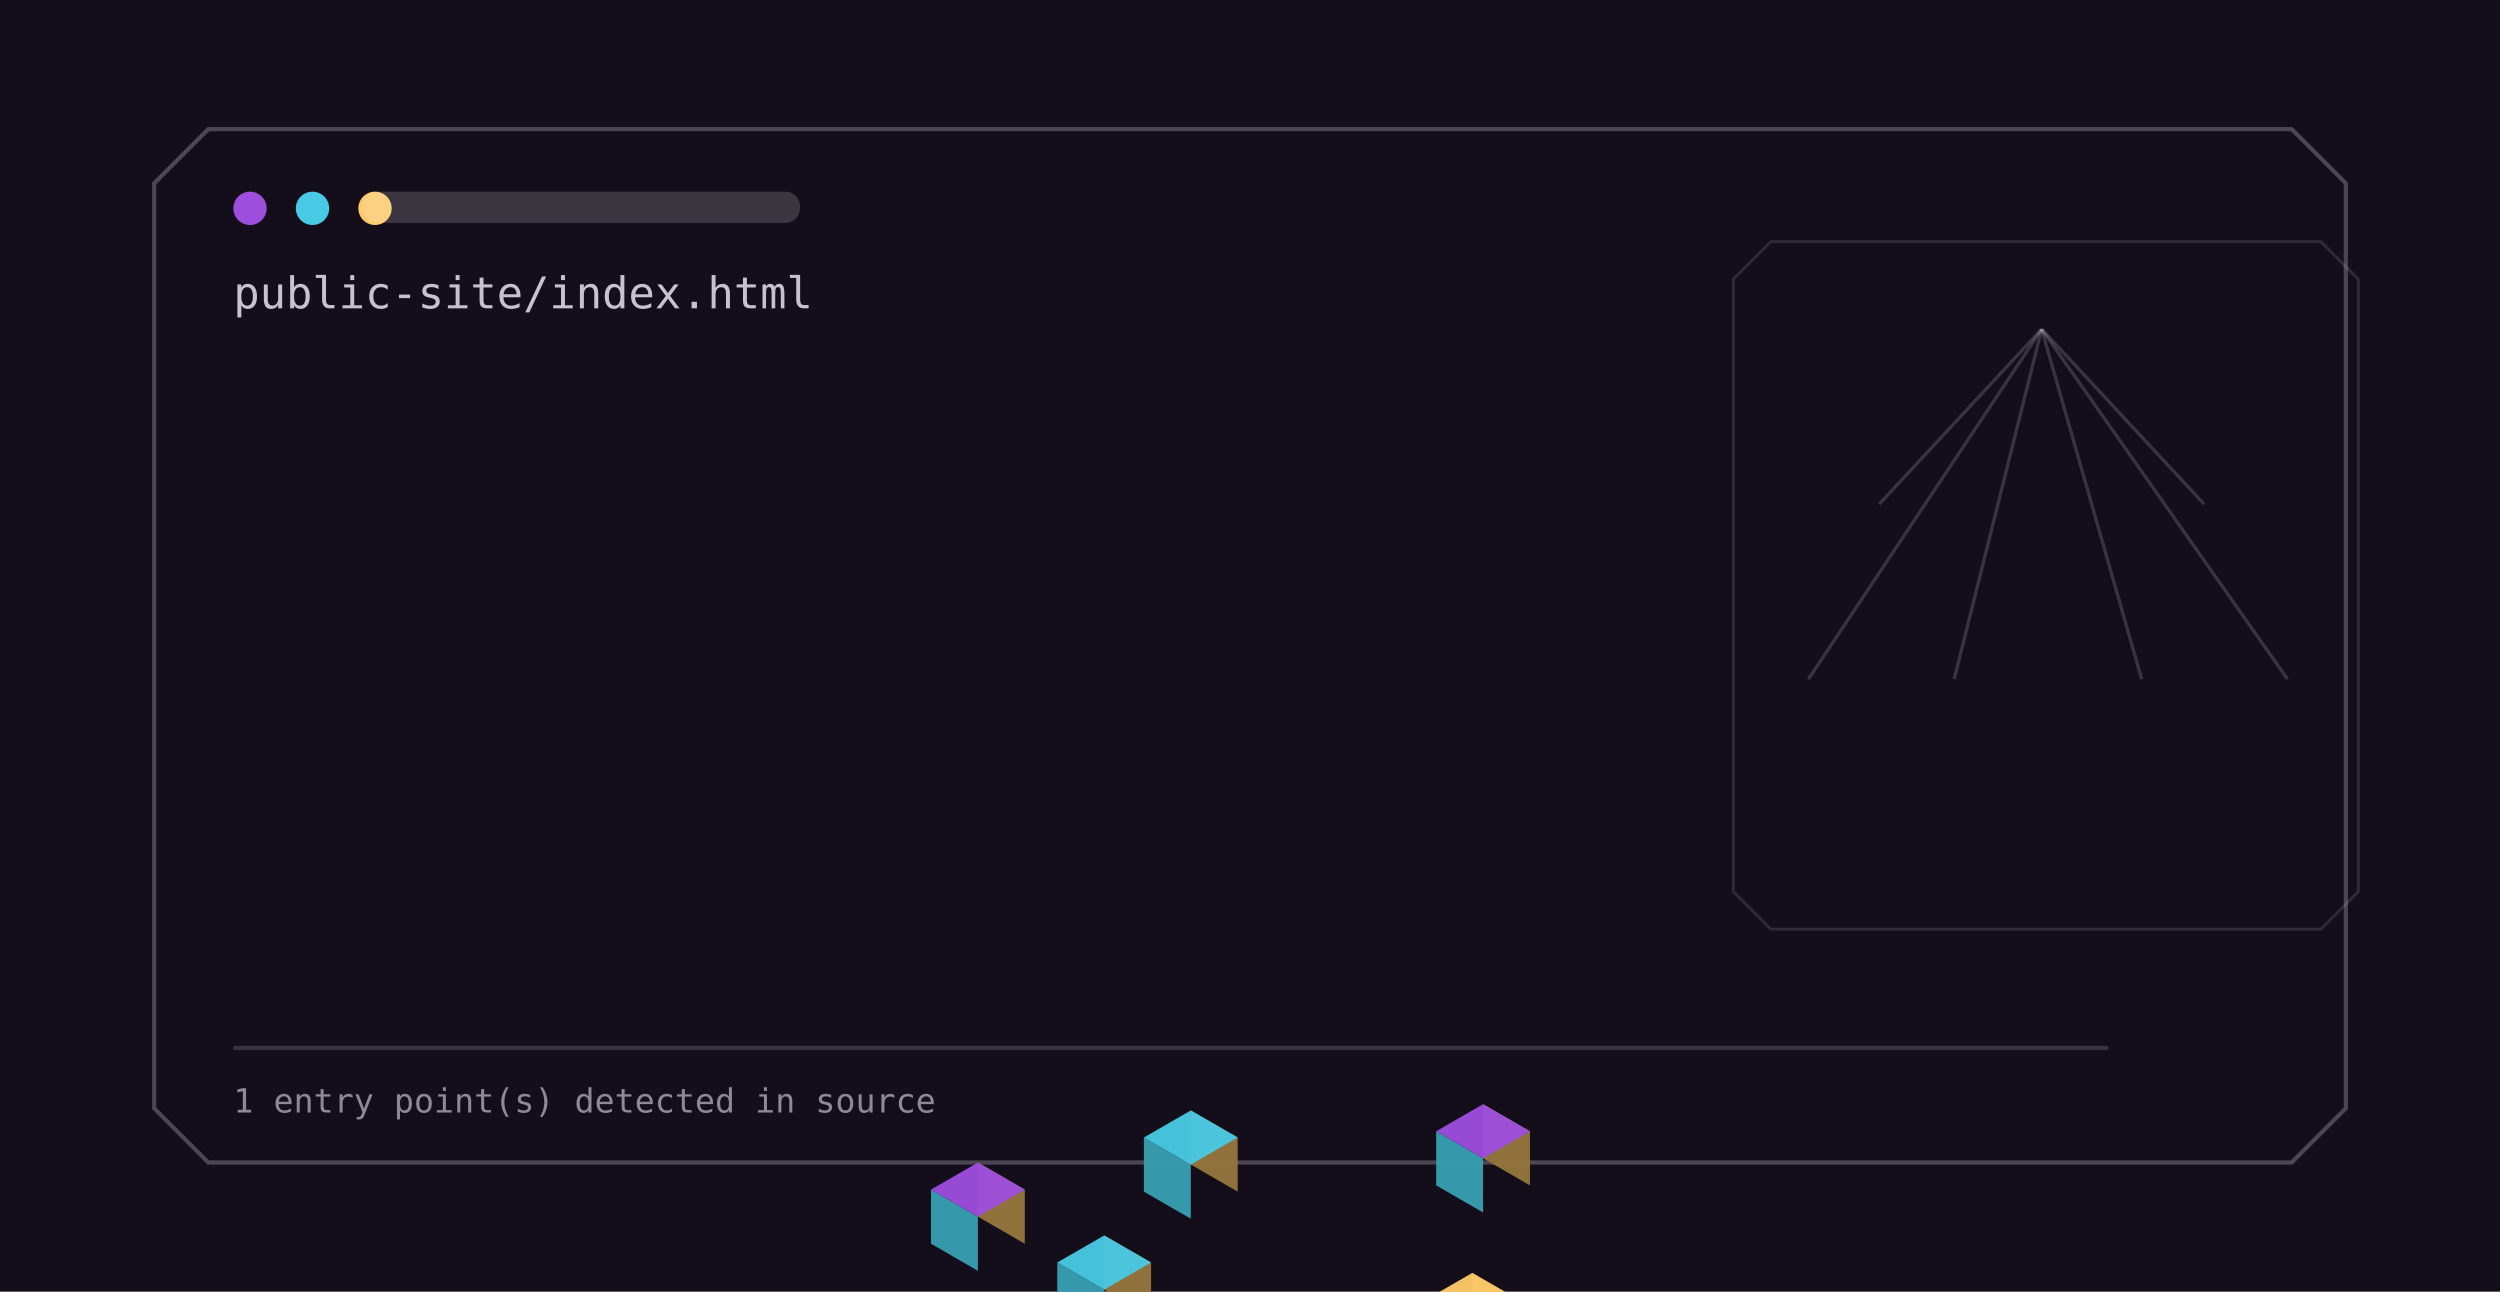
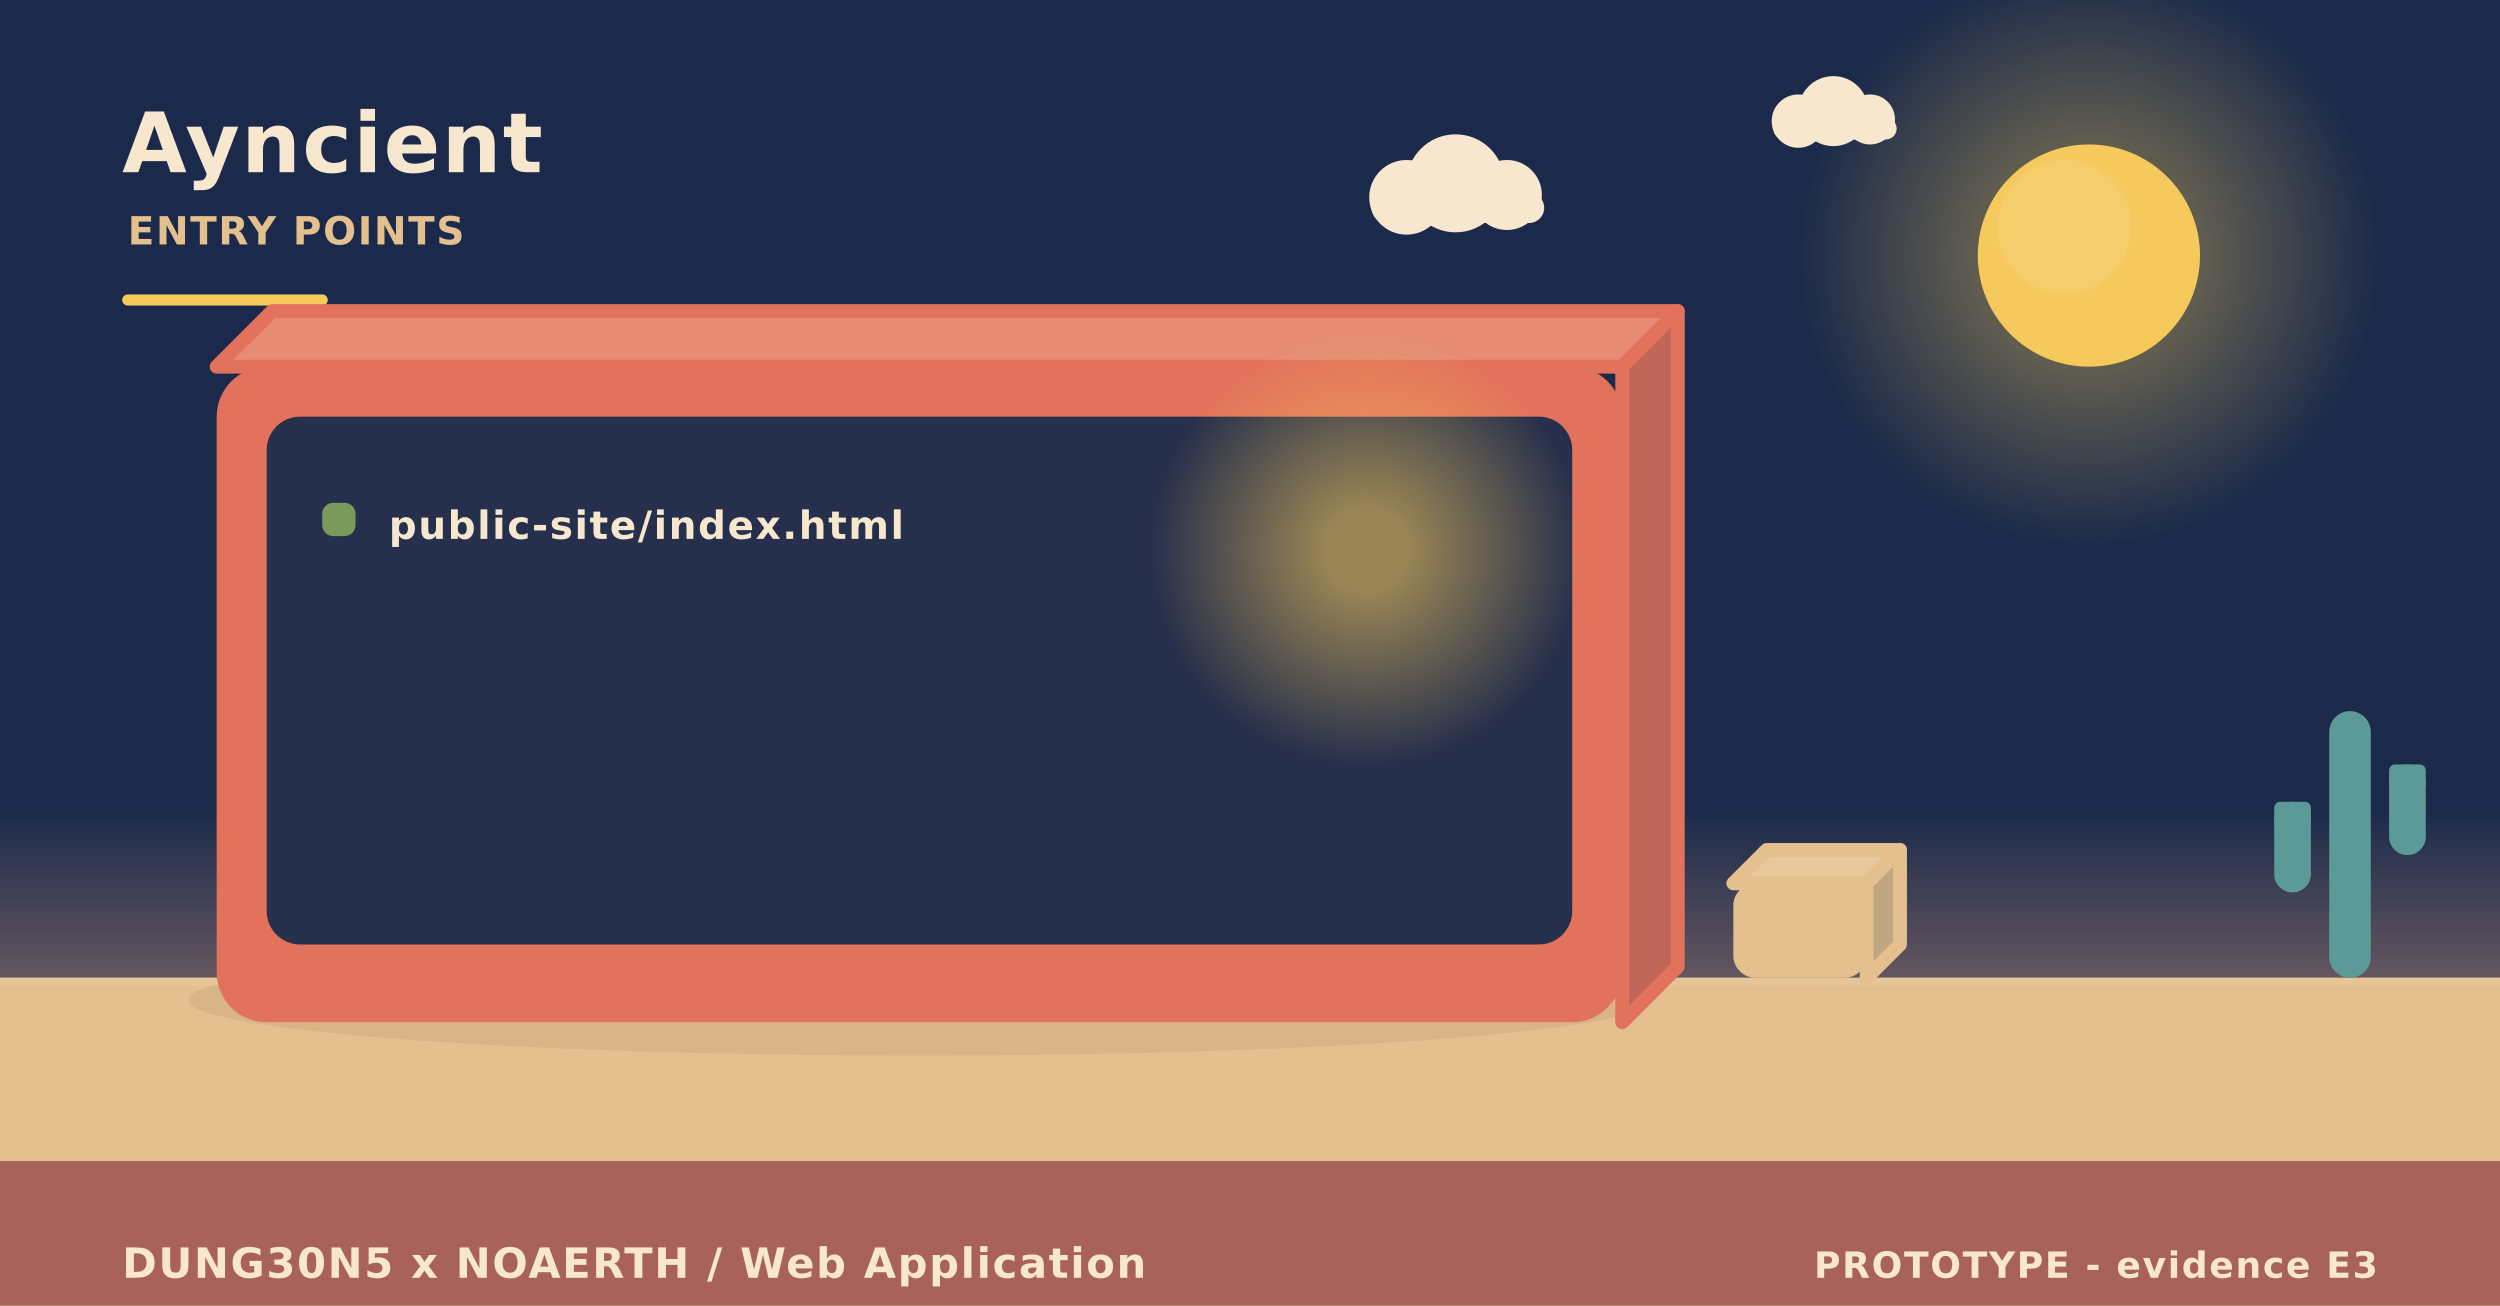
- <svg xmlns="http://www.w3.org/2000/svg" viewBox="0 0 1200 620" width="1200" height="620" role="img" aria-label="Ayncient command surface">
-   <rect width="1200" height="620" fill="#140d1a" />
-   <defs>
-     <linearGradient id="gt" x1="0" y1="0" x2="1" y2="1">
-       <stop offset="0%" stop-color="#9d4edd" />
-       <stop offset="100%" stop-color="#48cae4" />
-     </linearGradient>
-   </defs>
-   <path d="M100.00,62.00 H1100.00 L1126.00,88.00 V532.00 L1100.00,558.00 H100.00 L74.00,532.00 V88.00 Z" fill="none" stroke="rgba(244,238,248,0.300)" stroke-width="2.00" opacity="0.85" />
-   <circle cx="120.00" cy="100.00" r="8.00" fill="#9d4edd" opacity="1.00" />
-   <circle cx="150.00" cy="100.00" r="8.00" fill="#48cae4" opacity="1.00" />
-   <circle cx="180.00" cy="100.00" r="8.00" fill="#ffcb69" opacity="1.00" />
-   <rect x="174.00" y="92.00" width="210.00" height="15.00" rx="7.00" fill="rgba(244,238,248,0.180)" opacity="1.00" />
-   <text x="112" y="148" font-family="ui-monospace,SFMono-Regular,Menlo,monospace" font-size="21" fill="rgba(244,238,248,0.800)">public-site/index.html</text>
-   <path d="M850.00,116.00 H1114.00 L1132.00,134.00 V428.00 L1114.00,446.00 H850.00 L832.00,428.00 V134.00 Z" fill="none" stroke="rgba(244,238,248,0.180)" stroke-width="1.40" opacity="0.70" />
-   <line x1="980.00" y1="158.00" x2="902.00" y2="242.00" stroke="rgba(244,238,248,0.300)" stroke-width="1.60" opacity="0.55" />
-   <line x1="980.00" y1="158.00" x2="1058.00" y2="242.00" stroke="rgba(244,238,248,0.300)" stroke-width="1.60" opacity="0.55" />
-   <line x1="980.00" y1="158.00" x2="868.00" y2="326.00" stroke="rgba(244,238,248,0.300)" stroke-width="1.60" opacity="0.55" />
-   <line x1="980.00" y1="158.00" x2="938.00" y2="326.00" stroke="rgba(244,238,248,0.300)" stroke-width="1.60" opacity="0.55" />
-   <line x1="980.00" y1="158.00" x2="1028.00" y2="326.00" stroke="rgba(244,238,248,0.300)" stroke-width="1.60" opacity="0.55" />
-   <line x1="980.00" y1="158.00" x2="1098.00" y2="326.00" stroke="rgba(244,238,248,0.300)" stroke-width="1.60" opacity="0.55" />
-   <polygon points="711.87,556.00 734.39,569.00 734.39,543.00 711.87,530.00" fill="#94763d" opacity="0.95" />
-   <polygon points="689.36,569.00 711.87,582.00 711.87,556.00 689.36,543.00" fill="#389eb2" opacity="0.95" />
-   <polygon points="711.87,530.00 734.39,543.00 711.87,556.00 689.36,543.00" fill="#9d4edd" opacity="0.95" />
-   <polygon points="571.58,559.00 594.09,572.00 594.09,546.00 571.58,533.00" fill="#94763d" opacity="0.95" />
-   <polygon points="549.06,572.00 571.58,585.00 571.58,559.00 549.06,546.00" fill="#389eb2" opacity="0.95" />
-   <polygon points="571.58,533.00 594.09,546.00 571.58,559.00 549.06,546.00" fill="#48cae4" opacity="0.95" />
-   <polygon points="706.68,637.00 729.19,650.00 729.19,624.00 706.68,611.00" fill="#94763d" opacity="0.95" />
-   <polygon points="684.16,650.00 706.68,663.00 706.68,637.00 684.16,624.00" fill="#389eb2" opacity="0.95" />
-   <polygon points="706.68,611.00 729.19,624.00 706.68,637.00 684.16,624.00" fill="#ffcb69" opacity="0.95" />
-   <polygon points="469.39,584.00 491.90,597.00 491.90,571.00 469.39,558.00" fill="#94763d" opacity="0.95" />
-   <polygon points="446.87,597.00 469.39,610.00 469.39,584.00 446.87,571.00" fill="#389eb2" opacity="0.95" />
-   <polygon points="469.39,558.00 491.90,571.00 469.39,584.00 446.87,571.00" fill="#9d4edd" opacity="0.95" />
-   <polygon points="530.01,619.00 552.52,632.00 552.52,606.00 530.01,593.00" fill="#94763d" opacity="0.95" />
-   <polygon points="507.49,632.00 530.01,645.00 530.01,619.00 507.49,606.00" fill="#389eb2" opacity="0.95" />
-   <polygon points="530.01,593.00 552.52,606.00 530.01,619.00 507.49,606.00" fill="#48cae4" opacity="0.95" />
-   <polygon points="607.95,664.00 630.47,677.00 630.47,651.00 607.95,638.00" fill="#94763d" opacity="0.95" />
-   <polygon points="585.43,677.00 607.95,690.00 607.95,664.00 585.43,651.00" fill="#389eb2" opacity="0.95" />
-   <polygon points="607.95,638.00 630.47,651.00 607.95,664.00 585.43,651.00" fill="#ffcb69" opacity="0.95" />
-   <polygon points="668.57,699.00 691.09,712.00 691.09,686.00 668.57,673.00" fill="#94763d" opacity="0.95" />
-   <polygon points="646.05,712.00 668.57,725.00 668.57,699.00 646.05,686.00" fill="#389eb2" opacity="0.95" />
-   <polygon points="668.57,673.00 691.09,686.00 668.57,699.00 646.05,686.00" fill="#9d4edd" opacity="0.95" />
-   <rect x="112.00" y="502.00" width="900.00" height="2.00" rx="0.00" fill="rgba(244,238,248,0.160)" opacity="1.00" />
-   <text x="112" y="534" font-family="ui-monospace,Menlo,monospace" font-size="16" fill="rgba(244,238,248,0.550)">1 entry point(s) detected in source</text>
+ <svg xmlns="http://www.w3.org/2000/svg" width="900" height="470" viewBox="0 0 900 470" role="img" aria-label="Ayncient - how it is operated">
+   <linearGradient id="skyt" x1="0" y1="0" x2="0" y2="1">
+     <stop offset="0" stop-color="#1b2a4a" />
+     <stop offset="0.62" stop-color="#1b2a4a" />
+     <stop offset="1" stop-color="#f3ad8a" />
+   </linearGradient>
+   <rect width="900" height="470" fill="url(#skyt)" />
+   <radialGradient id="sunt">
+     <stop offset="0.35" stop-color="#f5c95c" stop-opacity="0.34" />
+     <stop offset="1" stop-color="#f5c95c" stop-opacity="0" />
+   </radialGradient>
+   <circle cx="752" cy="92" r="104" fill="url(#sunt)" />
+   <circle cx="752" cy="92" r="40" fill="#f5c95c" />
+   <circle cx="743.2" cy="81.6" r="24" fill="#f5d27e" opacity="0.5" />
+   <g>
+     <circle cx="524" cy="66" r="17.64" fill="#f6e7ce" />
+     <circle cx="506.36" cy="71.04" r="13.44" fill="#f6e7ce" />
+     <circle cx="542.48" cy="70.2" r="12.6" fill="#f6e7ce" />
+     <rect x="493.76" y="69.36" width="62.16" height="10.92" rx="5.46" fill="#f6e7ce" />
+   </g>
+   <g>
+     <circle cx="660" cy="40" r="12.6" fill="#f6e7ce" />
+     <circle cx="647.4" cy="43.6" r="9.6" fill="#f6e7ce" />
+     <circle cx="673.2" cy="43" r="9" fill="#f6e7ce" />
+     <rect x="638.4" y="42.4" width="44.4" height="7.8" rx="3.9" fill="#f6e7ce" />
+   </g>
+   <rect x="0" y="352" width="900" height="118" fill="#e3c08d" />
+   <rect x="0" y="352" width="900" height="3" fill="#e6c596" />
+   <text x="44" y="62" font-family="Verdana,DejaVu Sans,sans-serif" font-size="30" font-weight="700" letter-spacing="0.6" fill="#f6e7ce" text-anchor="start">Ayncient</text>
+   <text x="46" y="88" font-family="Verdana,DejaVu Sans,sans-serif" font-size="14" font-weight="700" letter-spacing="0.6" fill="#e3c08d" text-anchor="start">ENTRY POINTS</text>
+   <rect x="44" y="106" width="74" height="4" rx="2" fill="#f5c95c" />
+   <ellipse cx="331" cy="360" rx="263.2" ry="20" fill="rgba(138,90,68,0.11)" />
+   <path d="M78,132 L584,132 L604,112 L98,112 Z" fill="#e68c74" stroke="#e2725b" stroke-width="5" stroke-linejoin="round" />
+   <path d="M584,132 L604,112 L604,348 L584,368 Z" fill="#c06658" stroke="#e2725b" stroke-width="5" stroke-linejoin="round" />
+   <rect x="78" y="132" width="506" height="236" rx="18" fill="#e2725b" />
+   <rect x="96" y="150" width="470" height="190" rx="12" fill="#1b2a4a" opacity="0.94" />
+   <radialGradient id="lamp97687">
+     <stop offset="0.2" stop-color="#f5c95c" stop-opacity="0.55" />
+     <stop offset="1" stop-color="#f5c95c" stop-opacity="0" />
+   </radialGradient>
+   <circle cx="492" cy="198" r="78" fill="url(#lamp97687)" />
+   <rect x="116" y="181" width="12" height="12" rx="4" fill="#7a9a5c" />
+   <text x="140" y="194" font-family="Verdana,DejaVu Sans,sans-serif" font-size="14" font-weight="700" letter-spacing="0.6" fill="#f6e7ce" text-anchor="start">public-site/index.html</text>
+   <path d="M624,318 L672,318 L684,306 L636,306 Z" fill="#e7c99b" stroke="#e3c08d" stroke-width="5" stroke-linejoin="round" />
+   <path d="M672,318 L684,306 L684,340 L672,352 Z" fill="#c1a682" stroke="#e3c08d" stroke-width="5" stroke-linejoin="round" />
+   <rect x="624" y="318" width="48" height="34" rx="8" fill="#e3c08d" />
+   <rect x="838.52" y="256" width="14.96" height="96" rx="7.48" fill="#5b9a97" />
+   <rect x="818.72" y="288.64" width="13.2" height="32.64" rx="6.6" fill="#5b9a97" />
+   <rect x="818.72" y="288.64" width="13.2" height="9.6" rx="2.2" fill="#5b9a97" />
+   <rect x="860.08" y="275.2" width="13.2" height="32.64" rx="6.6" fill="#5b9a97" />
+   <rect x="860.08" y="275.2" width="13.2" height="9.6" rx="2.2" fill="#5b9a97" />
+   <rect x="0" y="418" width="900" height="52" rx="0" fill="#a65c56" opacity="0.94" />
+   <text x="44" y="460" font-family="Verdana,DejaVu Sans,sans-serif" font-size="15" font-weight="700" letter-spacing="0.6" fill="#f6e7ce" text-anchor="start">DUNG30N5 x NOAERTH  /  Web Application</text>
+   <text x="856" y="460" font-family="Verdana,DejaVu Sans,sans-serif" font-size="13" font-weight="700" letter-spacing="0.6" fill="#f6e7ce" text-anchor="end">PROTOTYPE  -  evidence E3</text>
</svg>
